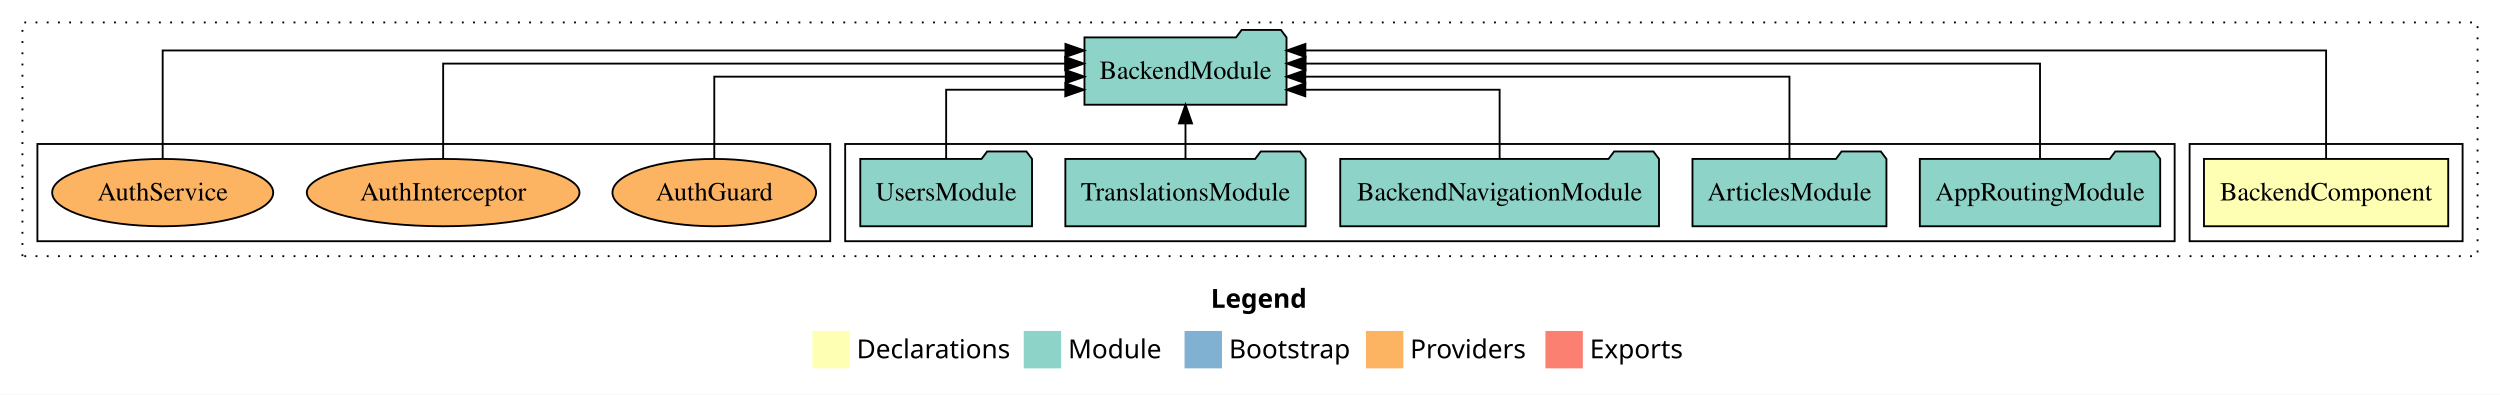
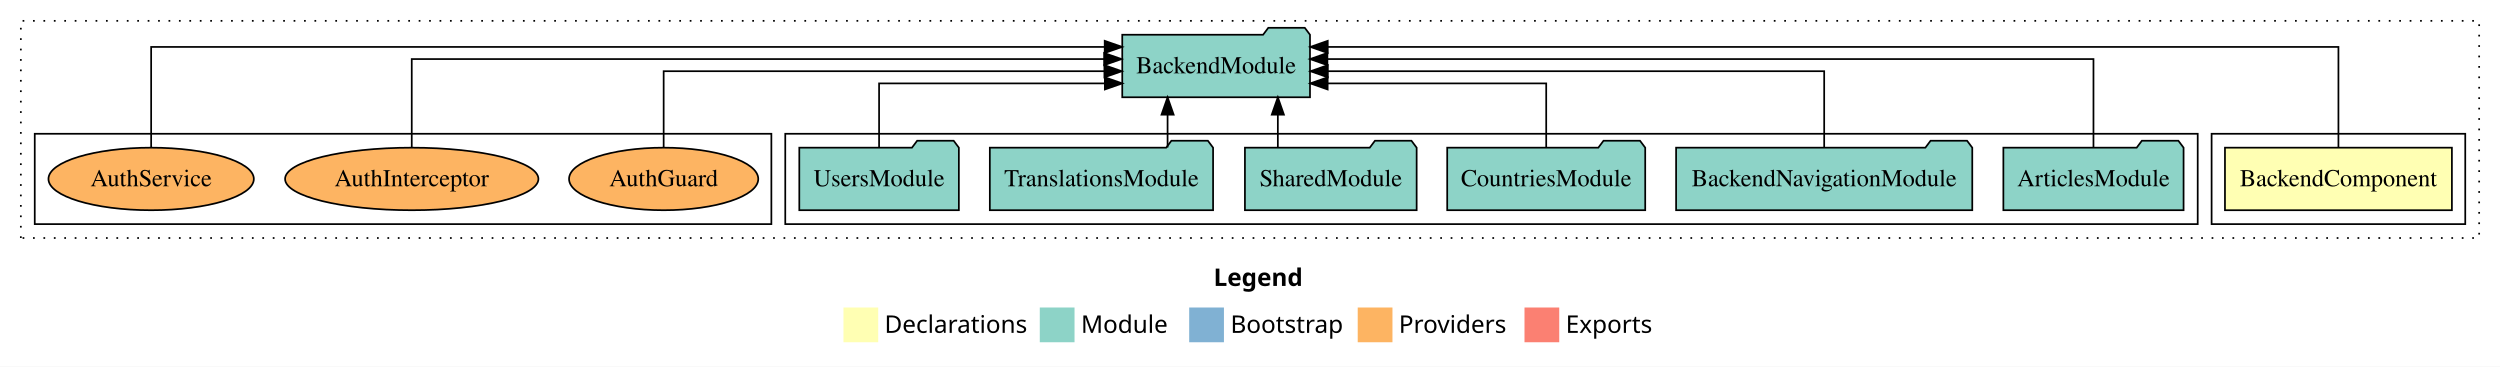
- <svg xmlns="http://www.w3.org/2000/svg" width="1337pt" height="211pt" viewBox="0.00 0.00 1337.00 211.00">
+ <svg xmlns="http://www.w3.org/2000/svg" width="1439pt" height="211pt" viewBox="0.00 0.00 1439.00 211.00">
  <g id="graph0" class="graph" transform="scale(1 1) rotate(0) translate(4 207)">
-     <polygon fill="#ffffff" stroke="transparent" points="-4,4 -4,-207 1333,-207 1333,4 -4,4" />
-     <text text-anchor="start" x="643.509" y="-42.4" font-family="sans-serif" font-weight="bold" font-size="14.00" fill="#000000">Legend</text>
-     <polygon fill="#ffffb3" stroke="transparent" points="430.5,-10 430.5,-30 450.5,-30 450.5,-10 430.5,-10" />
-     <text text-anchor="start" x="454.129" y="-15.4" font-family="sans-serif" font-size="14.00" fill="#000000">  Declarations</text>
-     <polygon fill="#8dd3c7" stroke="transparent" points="543.5,-10 543.5,-30 563.5,-30 563.5,-10 543.5,-10" />
-     <text text-anchor="start" x="567.225" y="-15.4" font-family="sans-serif" font-size="14.00" fill="#000000">  Module</text>
-     <polygon fill="#80b1d3" stroke="transparent" points="629.5,-10 629.5,-30 649.5,-30 649.5,-10 629.5,-10" />
-     <text text-anchor="start" x="653.281" y="-15.4" font-family="sans-serif" font-size="14.00" fill="#000000">  Bootstrap</text>
-     <polygon fill="#fdb462" stroke="transparent" points="726.5,-10 726.5,-30 746.5,-30 746.5,-10 726.5,-10" />
-     <text text-anchor="start" x="750.173" y="-15.4" font-family="sans-serif" font-size="14.00" fill="#000000">  Providers</text>
-     <polygon fill="#fb8072" stroke="transparent" points="822.5,-10 822.5,-30 842.5,-30 842.5,-10 822.5,-10" />
-     <text text-anchor="start" x="846.226" y="-15.4" font-family="sans-serif" font-size="14.00" fill="#000000">  Exports</text>
+     <polygon fill="#ffffff" stroke="transparent" points="-4,4 -4,-207 1435,-207 1435,4 -4,4" />
+     <text text-anchor="start" x="694.509" y="-42.4" font-family="sans-serif" font-weight="bold" font-size="14.00" fill="#000000">Legend</text>
+     <polygon fill="#ffffb3" stroke="transparent" points="481.5,-10 481.5,-30 501.5,-30 501.5,-10 481.5,-10" />
+     <text text-anchor="start" x="505.129" y="-15.4" font-family="sans-serif" font-size="14.00" fill="#000000">  Declarations</text>
+     <polygon fill="#8dd3c7" stroke="transparent" points="594.5,-10 594.5,-30 614.5,-30 614.5,-10 594.5,-10" />
+     <text text-anchor="start" x="618.225" y="-15.4" font-family="sans-serif" font-size="14.00" fill="#000000">  Module</text>
+     <polygon fill="#80b1d3" stroke="transparent" points="680.5,-10 680.5,-30 700.5,-30 700.5,-10 680.5,-10" />
+     <text text-anchor="start" x="704.281" y="-15.4" font-family="sans-serif" font-size="14.00" fill="#000000">  Bootstrap</text>
+     <polygon fill="#fdb462" stroke="transparent" points="777.5,-10 777.5,-30 797.5,-30 797.5,-10 777.5,-10" />
+     <text text-anchor="start" x="801.173" y="-15.4" font-family="sans-serif" font-size="14.00" fill="#000000">  Providers</text>
+     <polygon fill="#fb8072" stroke="transparent" points="873.5,-10 873.5,-30 893.5,-30 893.5,-10 873.5,-10" />
+     <text text-anchor="start" x="897.226" y="-15.4" font-family="sans-serif" font-size="14.00" fill="#000000">  Exports</text>
    <g id="clust1" class="cluster">
-       <polygon fill="none" stroke="#000000" stroke-dasharray="1,5" points="8,-70 8,-195 1321,-195 1321,-70 8,-70" />
+       <polygon fill="none" stroke="#000000" stroke-dasharray="1,5" points="8,-70 8,-195 1423,-195 1423,-70 8,-70" />
    </g>
    <g id="clust2" class="cluster">
-       <polygon fill="none" stroke="#000000" points="1167,-78 1167,-130 1313,-130 1313,-78 1167,-78" />
+       <polygon fill="none" stroke="#000000" points="1269,-78 1269,-130 1415,-130 1415,-78 1269,-78" />
    </g>
    <g id="clust4" class="cluster">
-       <polygon fill="none" stroke="#000000" points="448,-78 448,-130 1159,-130 1159,-78 448,-78" />
+       <polygon fill="none" stroke="#000000" points="448,-78 448,-130 1261,-130 1261,-78 448,-78" />
    </g>
    <g id="clust7" class="cluster">
      <polygon fill="none" stroke="#000000" points="16,-78 16,-130 440,-130 440,-78 16,-78" />
    </g>
    <g id="node1" class="node">
-       <polygon fill="#ffffb3" stroke="#000000" points="1305.313,-122 1174.687,-122 1174.687,-86 1305.313,-86 1305.313,-122" />
-       <text text-anchor="middle" x="1240" y="-99.8" font-family="Times,serif" font-size="14.00" fill="#000000">BackendComponent</text>
+       <polygon fill="#ffffb3" stroke="#000000" points="1407.313,-122 1276.687,-122 1276.687,-86 1407.313,-86 1407.313,-122" />
+       <text text-anchor="middle" x="1342" y="-99.8" font-family="Times,serif" font-size="14.00" fill="#000000">BackendComponent</text>
    </g>
    <g id="node2" class="node">
-       <polygon fill="#8dd3c7" stroke="#000000" points="684.031,-187 681.031,-191 660.031,-191 657.031,-187 575.969,-187 575.969,-151 684.031,-151 684.031,-187" />
-       <text text-anchor="middle" x="630" y="-164.8" font-family="Times,serif" font-size="14.00" fill="#000000">BackendModule</text>
+       <polygon fill="#8dd3c7" stroke="#000000" points="750.031,-187 747.031,-191 726.031,-191 723.031,-187 641.969,-187 641.969,-151 750.031,-151 750.031,-187" />
+       <text text-anchor="middle" x="696" y="-164.8" font-family="Times,serif" font-size="14.00" fill="#000000">BackendModule</text>
    </g>
    <g id="edge1" class="edge">
-       <path fill="none" stroke="#000000" d="M1240,-122.011C1240,-144.485 1240,-180 1240,-180 1240,-180 694.133,-180 694.133,-180" />
-       <polygon fill="#000000" stroke="#000000" points="694.134,-176.5 684.133,-180 694.133,-183.5 694.134,-176.5" />
+       <path fill="none" stroke="#000000" d="M1342,-122.011C1342,-144.485 1342,-180 1342,-180 1342,-180 760.243,-180 760.243,-180" />
+       <polygon fill="#000000" stroke="#000000" points="760.243,-176.5 750.243,-180 760.243,-183.5 760.243,-176.5" />
    </g>
    <g id="node3" class="node">
-       <polygon fill="#8dd3c7" stroke="#000000" points="1151.274,-122 1148.274,-126 1127.274,-126 1124.274,-122 1022.726,-122 1022.726,-86 1151.274,-86 1151.274,-122" />
-       <text text-anchor="middle" x="1087" y="-99.8" font-family="Times,serif" font-size="14.00" fill="#000000">AppRoutingModule</text>
+       <polygon fill="#8dd3c7" stroke="#000000" points="1252.863,-122 1249.863,-126 1228.863,-126 1225.863,-122 1149.137,-122 1149.137,-86 1252.863,-86 1252.863,-122" />
+       <text text-anchor="middle" x="1201" y="-99.8" font-family="Times,serif" font-size="14.00" fill="#000000">ArticlesModule</text>
    </g>
    <g id="edge2" class="edge">
-       <path fill="none" stroke="#000000" d="M1087,-122.129C1087,-142.572 1087,-173 1087,-173 1087,-173 694.218,-173 694.218,-173" />
-       <polygon fill="#000000" stroke="#000000" points="694.218,-169.5 684.218,-173 694.218,-176.5 694.218,-169.5" />
+       <path fill="none" stroke="#000000" d="M1201,-122.129C1201,-142.572 1201,-173 1201,-173 1201,-173 760.044,-173 760.044,-173" />
+       <polygon fill="#000000" stroke="#000000" points="760.044,-169.5 750.044,-173 760.044,-176.5 760.044,-169.5" />
    </g>
    <g id="node4" class="node">
-       <polygon fill="#8dd3c7" stroke="#000000" points="1004.863,-122 1001.863,-126 980.863,-126 977.863,-122 901.137,-122 901.137,-86 1004.863,-86 1004.863,-122" />
-       <text text-anchor="middle" x="953" y="-99.8" font-family="Times,serif" font-size="14.00" fill="#000000">ArticlesModule</text>
+       <polygon fill="#8dd3c7" stroke="#000000" points="1131.238,-122 1128.238,-126 1107.238,-126 1104.238,-122 960.762,-122 960.762,-86 1131.238,-86 1131.238,-122" />
+       <text text-anchor="middle" x="1046" y="-99.8" font-family="Times,serif" font-size="14.00" fill="#000000">BackendNavigationModule</text>
    </g>
    <g id="edge3" class="edge">
-       <path fill="none" stroke="#000000" d="M953,-122.267C953,-140.555 953,-166 953,-166 953,-166 694.063,-166 694.063,-166" />
-       <polygon fill="#000000" stroke="#000000" points="694.063,-162.5 684.063,-166 694.063,-169.5 694.063,-162.5" />
+       <path fill="none" stroke="#000000" d="M1046,-122.267C1046,-140.555 1046,-166 1046,-166 1046,-166 760.303,-166 760.303,-166" />
+       <polygon fill="#000000" stroke="#000000" points="760.303,-162.5 750.303,-166 760.303,-169.5 760.303,-162.5" />
    </g>
    <g id="node5" class="node">
-       <polygon fill="#8dd3c7" stroke="#000000" points="883.238,-122 880.238,-126 859.238,-126 856.238,-122 712.762,-122 712.762,-86 883.238,-86 883.238,-122" />
-       <text text-anchor="middle" x="798" y="-99.8" font-family="Times,serif" font-size="14.00" fill="#000000">BackendNavigationModule</text>
+       <polygon fill="#8dd3c7" stroke="#000000" points="942.987,-122 939.987,-126 918.987,-126 915.987,-122 829.013,-122 829.013,-86 942.987,-86 942.987,-122" />
+       <text text-anchor="middle" x="886" y="-99.8" font-family="Times,serif" font-size="14.00" fill="#000000">CountriesModule</text>
    </g>
    <g id="edge4" class="edge">
-       <path fill="none" stroke="#000000" d="M798,-122.009C798,-138.049 798,-159 798,-159 798,-159 694.081,-159 694.081,-159" />
-       <polygon fill="#000000" stroke="#000000" points="694.081,-155.5 684.081,-159 694.081,-162.5 694.081,-155.5" />
+       <path fill="none" stroke="#000000" d="M886,-122.009C886,-138.049 886,-159 886,-159 886,-159 760.192,-159 760.192,-159" />
+       <polygon fill="#000000" stroke="#000000" points="760.192,-155.5 750.192,-159 760.192,-162.5 760.192,-155.5" />
    </g>
    <g id="node6" class="node">
+       <polygon fill="#8dd3c7" stroke="#000000" points="811.423,-122 808.423,-126 787.423,-126 784.423,-122 712.577,-122 712.577,-86 811.423,-86 811.423,-122" />
+       <text text-anchor="middle" x="762" y="-99.8" font-family="Times,serif" font-size="14.00" fill="#000000">SharedModule</text>
+     </g>
+     <g id="edge5" class="edge">
+       <path fill="none" stroke="#000000" d="M731.527,-122.106C731.527,-122.106 731.527,-140.991 731.527,-140.991" />
+       <polygon fill="#000000" stroke="#000000" points="728.027,-140.991 731.527,-150.991 735.027,-140.991 728.027,-140.991" />
+     </g>
+     <g id="node7" class="node">
      <polygon fill="#8dd3c7" stroke="#000000" points="694.253,-122 691.253,-126 670.253,-126 667.253,-122 565.747,-122 565.747,-86 694.253,-86 694.253,-122" />
      <text text-anchor="middle" x="630" y="-99.8" font-family="Times,serif" font-size="14.00" fill="#000000">TranslationsModule</text>
    </g>
-     <g id="edge5" class="edge">
-       <path fill="none" stroke="#000000" d="M630,-122.106C630,-122.106 630,-140.991 630,-140.991" />
-       <polygon fill="#000000" stroke="#000000" points="626.5,-140.991 630,-150.991 633.5,-140.991 626.5,-140.991" />
+     <g id="edge6" class="edge">
+       <path fill="none" stroke="#000000" d="M668.056,-122.106C668.056,-122.106 668.056,-140.991 668.056,-140.991" />
+       <polygon fill="#000000" stroke="#000000" points="664.556,-140.991 668.056,-150.991 671.556,-140.991 664.556,-140.991" />
    </g>
-     <g id="node7" class="node">
+     <g id="node8" class="node">
      <polygon fill="#8dd3c7" stroke="#000000" points="547.922,-122 544.922,-126 523.922,-126 520.922,-122 456.078,-122 456.078,-86 547.922,-86 547.922,-122" />
      <text text-anchor="middle" x="502" y="-99.8" font-family="Times,serif" font-size="14.00" fill="#000000">UsersModule</text>
    </g>
-     <g id="edge6" class="edge">
-       <path fill="none" stroke="#000000" d="M502,-122.009C502,-138.049 502,-159 502,-159 502,-159 565.716,-159 565.716,-159" />
-       <polygon fill="#000000" stroke="#000000" points="565.716,-162.5 575.716,-159 565.716,-155.5 565.716,-162.5" />
+     <g id="edge7" class="edge">
+       <path fill="none" stroke="#000000" d="M502,-122.009C502,-138.049 502,-159 502,-159 502,-159 631.96,-159 631.96,-159" />
+       <polygon fill="#000000" stroke="#000000" points="631.96,-162.5 641.96,-159 631.96,-155.5 631.96,-162.5" />
    </g>
-     <g id="node8" class="node">
+     <g id="node9" class="node">
      <ellipse fill="#fdb462" stroke="#000000" cx="378" cy="-104" rx="54.457" ry="18" />
      <text text-anchor="middle" x="378" y="-99.8" font-family="Times,serif" font-size="14.00" fill="#000000">AuthGuard</text>
    </g>
-     <g id="edge7" class="edge">
-       <path fill="none" stroke="#000000" d="M378,-122.267C378,-140.555 378,-166 378,-166 378,-166 565.94,-166 565.94,-166" />
-       <polygon fill="#000000" stroke="#000000" points="565.94,-169.5 575.94,-166 565.94,-162.5 565.94,-169.5" />
+     <g id="edge8" class="edge">
+       <path fill="none" stroke="#000000" d="M378,-122.267C378,-140.555 378,-166 378,-166 378,-166 631.695,-166 631.695,-166" />
+       <polygon fill="#000000" stroke="#000000" points="631.695,-169.5 641.695,-166 631.695,-162.5 631.695,-169.5" />
    </g>
-     <g id="node9" class="node">
+     <g id="node10" class="node">
      <ellipse fill="#fdb462" stroke="#000000" cx="233" cy="-104" rx="72.912" ry="18" />
      <text text-anchor="middle" x="233" y="-99.8" font-family="Times,serif" font-size="14.00" fill="#000000">AuthInterceptor</text>
    </g>
-     <g id="edge8" class="edge">
-       <path fill="none" stroke="#000000" d="M233,-122.129C233,-142.572 233,-173 233,-173 233,-173 565.631,-173 565.631,-173" />
-       <polygon fill="#000000" stroke="#000000" points="565.631,-176.5 575.631,-173 565.631,-169.5 565.631,-176.5" />
+     <g id="edge9" class="edge">
+       <path fill="none" stroke="#000000" d="M233,-122.129C233,-142.572 233,-173 233,-173 233,-173 631.527,-173 631.527,-173" />
+       <polygon fill="#000000" stroke="#000000" points="631.527,-176.5 641.527,-173 631.527,-169.5 631.527,-176.5" />
    </g>
-     <g id="node10" class="node">
+     <g id="node11" class="node">
      <ellipse fill="#fdb462" stroke="#000000" cx="83" cy="-104" rx="59.108" ry="18" />
      <text text-anchor="middle" x="83" y="-99.8" font-family="Times,serif" font-size="14.00" fill="#000000">AuthService</text>
    </g>
-     <g id="edge9" class="edge">
-       <path fill="none" stroke="#000000" d="M83,-122.011C83,-144.485 83,-180 83,-180 83,-180 565.803,-180 565.803,-180" />
-       <polygon fill="#000000" stroke="#000000" points="565.803,-183.5 575.803,-180 565.803,-176.5 565.803,-183.5" />
+     <g id="edge10" class="edge">
+       <path fill="none" stroke="#000000" d="M83,-122.011C83,-144.485 83,-180 83,-180 83,-180 631.869,-180 631.869,-180" />
+       <polygon fill="#000000" stroke="#000000" points="631.869,-183.5 641.869,-180 631.869,-176.5 631.869,-183.5" />
    </g>
  </g>
</svg>
